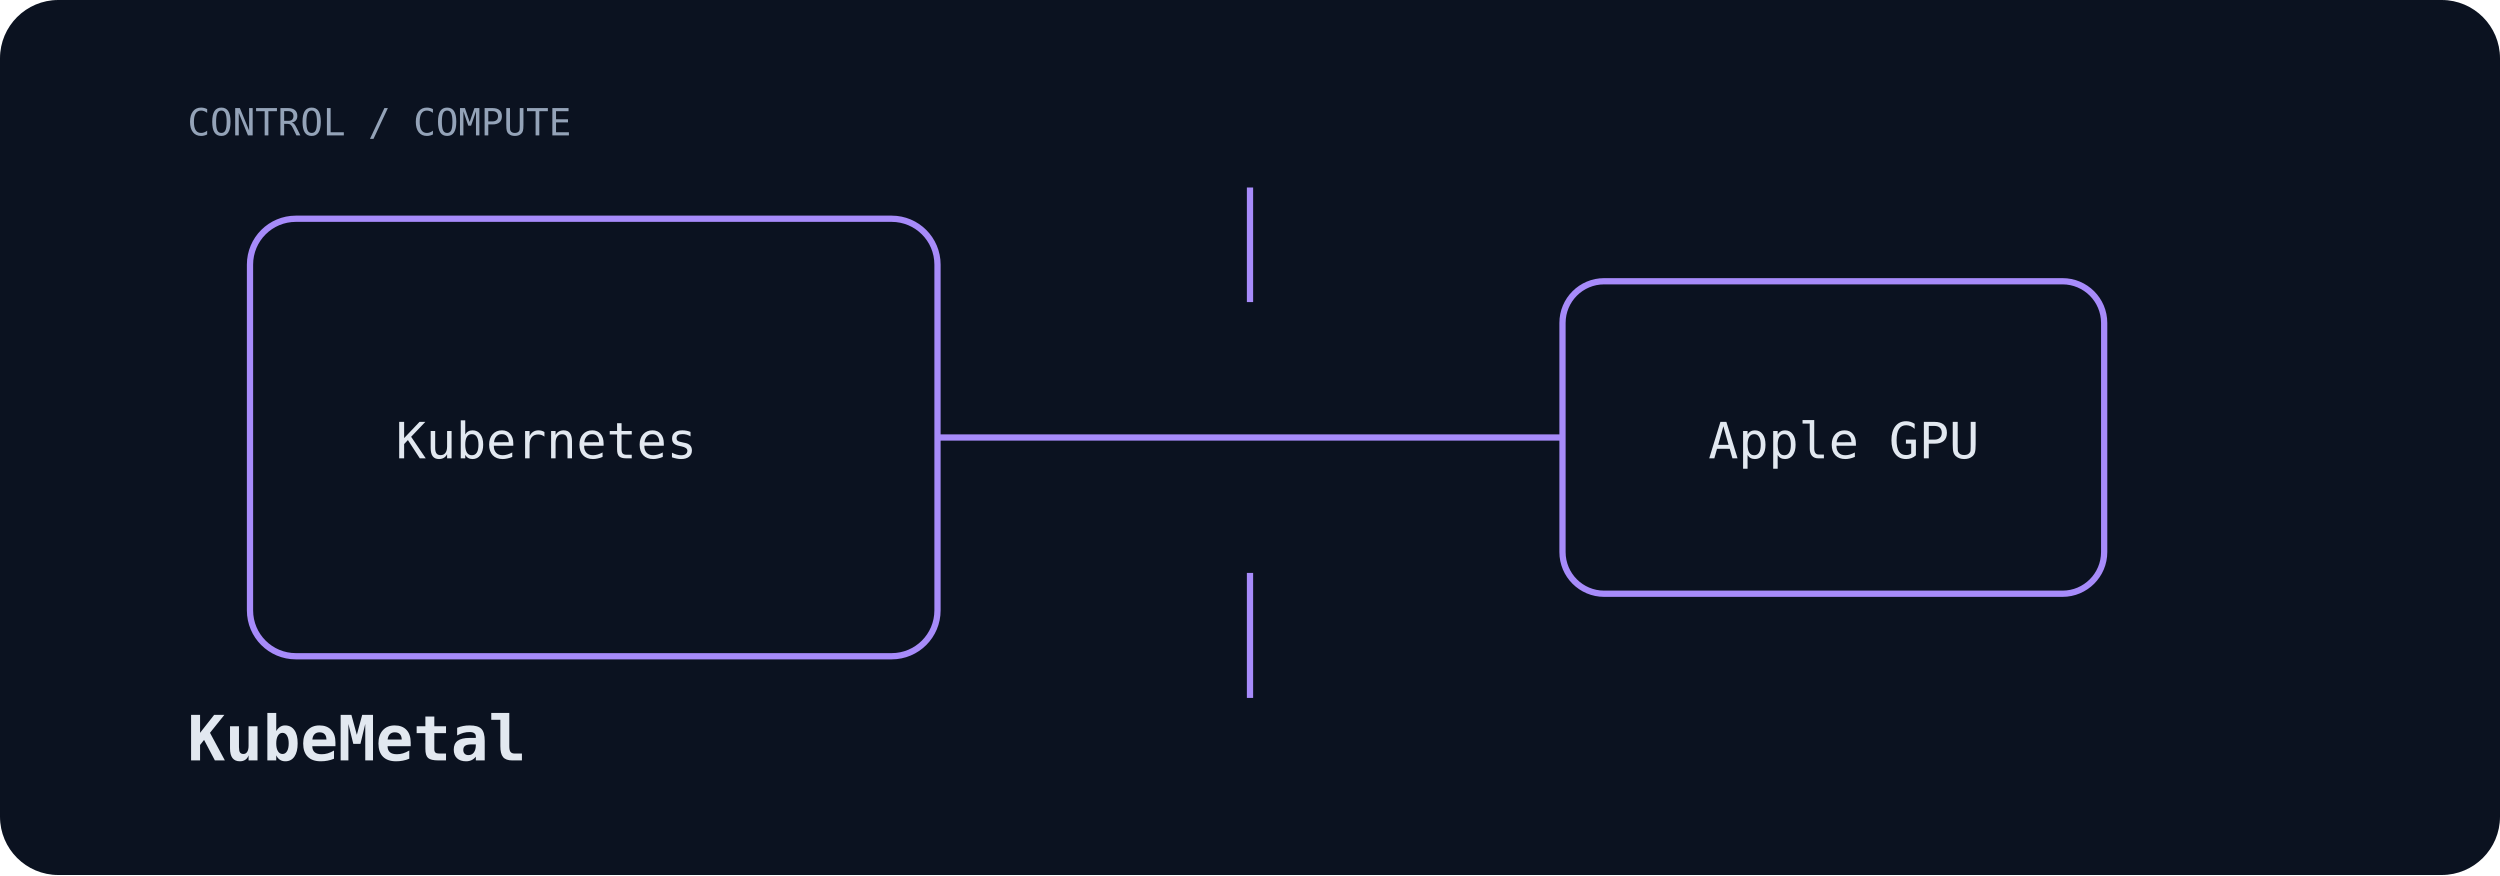
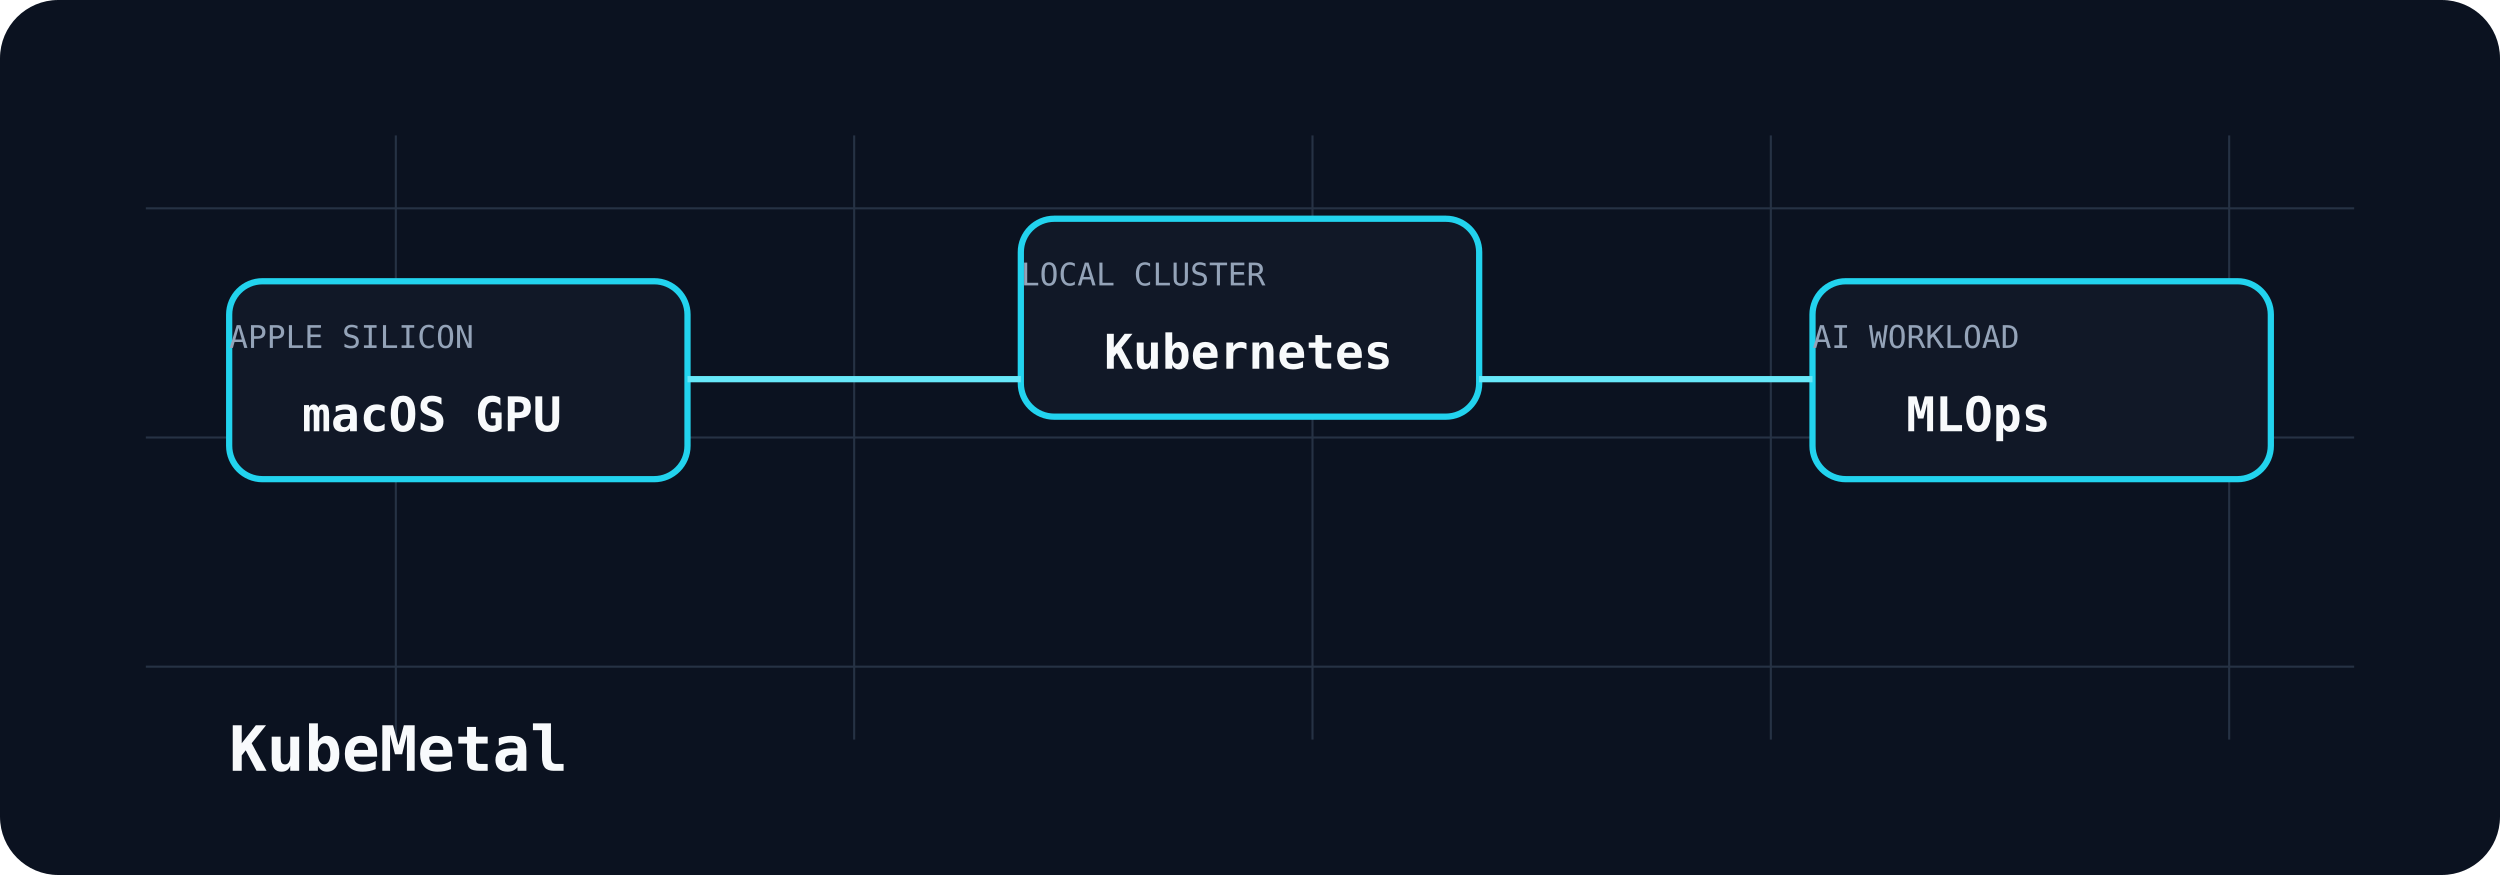
<svg xmlns="http://www.w3.org/2000/svg" viewBox="0 0 1200 420">
  <rect width="1200" height="420" rx="28" fill="#0b1220" />
-   <g fill="none" stroke="#a78bfa" stroke-width="3">
-     <rect x="120" y="105" width="330" height="210" rx="22" />
-     <rect x="750" y="135" width="260" height="150" rx="20" />
-     <path d="M450 210h300M600 145v-55M600 275v60" />
+   <g stroke="#263244" stroke-width="1">
+     <path d="M70 100h1060M70 210h1060M70 320h1060" />
+     <path d="M190 65v290M410 65v290M630 65v290M850 65v290M1070 65v290" />
  </g>
-   <g fill="#e2e8f0" font-family="ui-monospace,monospace">
-     <text x="90" y="65" font-size="18" fill="#94a3b8">CONTROL / COMPUTE</text>
-     <text x="190" y="220" font-size="24">Kubernetes</text>
-     <text x="820" y="220" font-size="24">Apple GPU</text>
-     <text x="90" y="365" font-size="30" font-weight="700">KubeMetal</text>
+   <g fill="#111827" stroke="#22d3ee" stroke-width="3">
+     <rect x="110" y="135" width="220" height="95" rx="16" />
+     <rect x="490" y="105" width="220" height="95" rx="16" />
+     <rect x="870" y="135" width="220" height="95" rx="16" />
+   </g>
+   <g fill="none" stroke="#67e8f9" stroke-width="3">
+     <path d="M330 182h160M710 182h160" />
+   </g>
+   <g fill="#f8fafc" font-family="ui-monospace,SFMono-Regular,Menlo,monospace">
+     <text x="110" y="167" font-size="15" fill="#94a3b8">APPLE SILICON</text>
+     <text x="145" y="207" font-size="23" font-weight="700">macOS GPU</text>
+     <text x="490" y="137" font-size="15" fill="#94a3b8">LOCAL CLUSTER</text>
+     <text x="530" y="177" font-size="23" font-weight="700">Kubernetes</text>
+     <text x="870" y="167" font-size="15" fill="#94a3b8">AI WORKLOAD</text>
+     <text x="915" y="207" font-size="23" font-weight="700">MLOps</text>
+     <text x="110" y="370" font-size="30" font-weight="700">KubeMetal</text>
  </g>
</svg>
